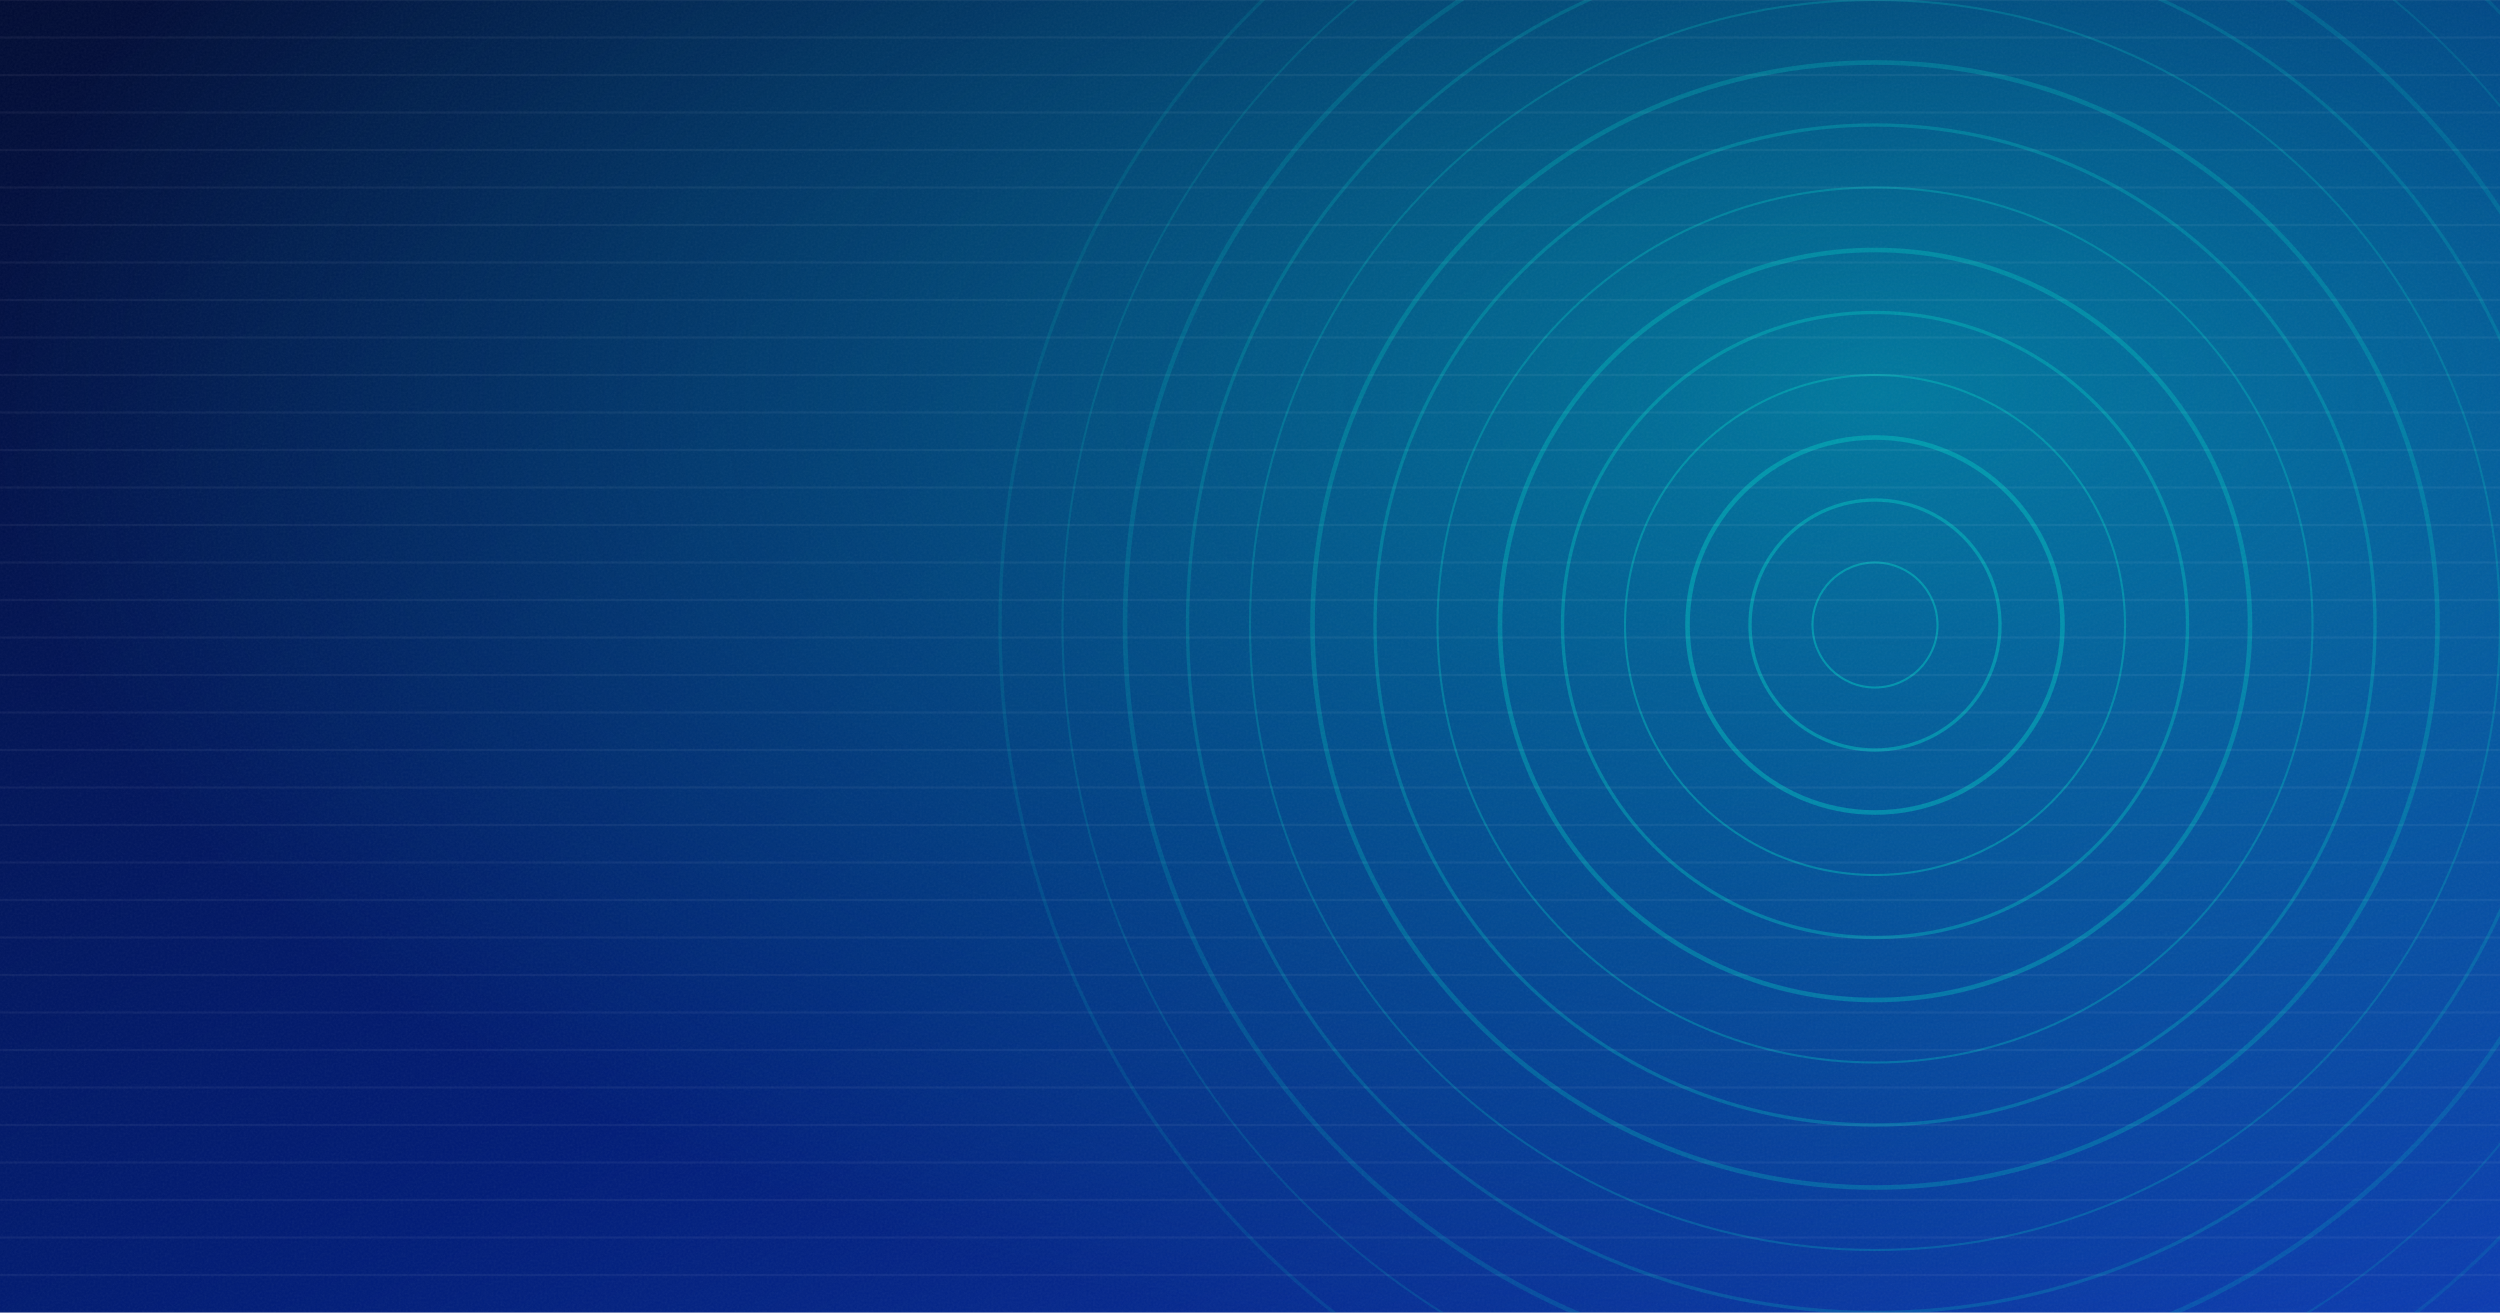
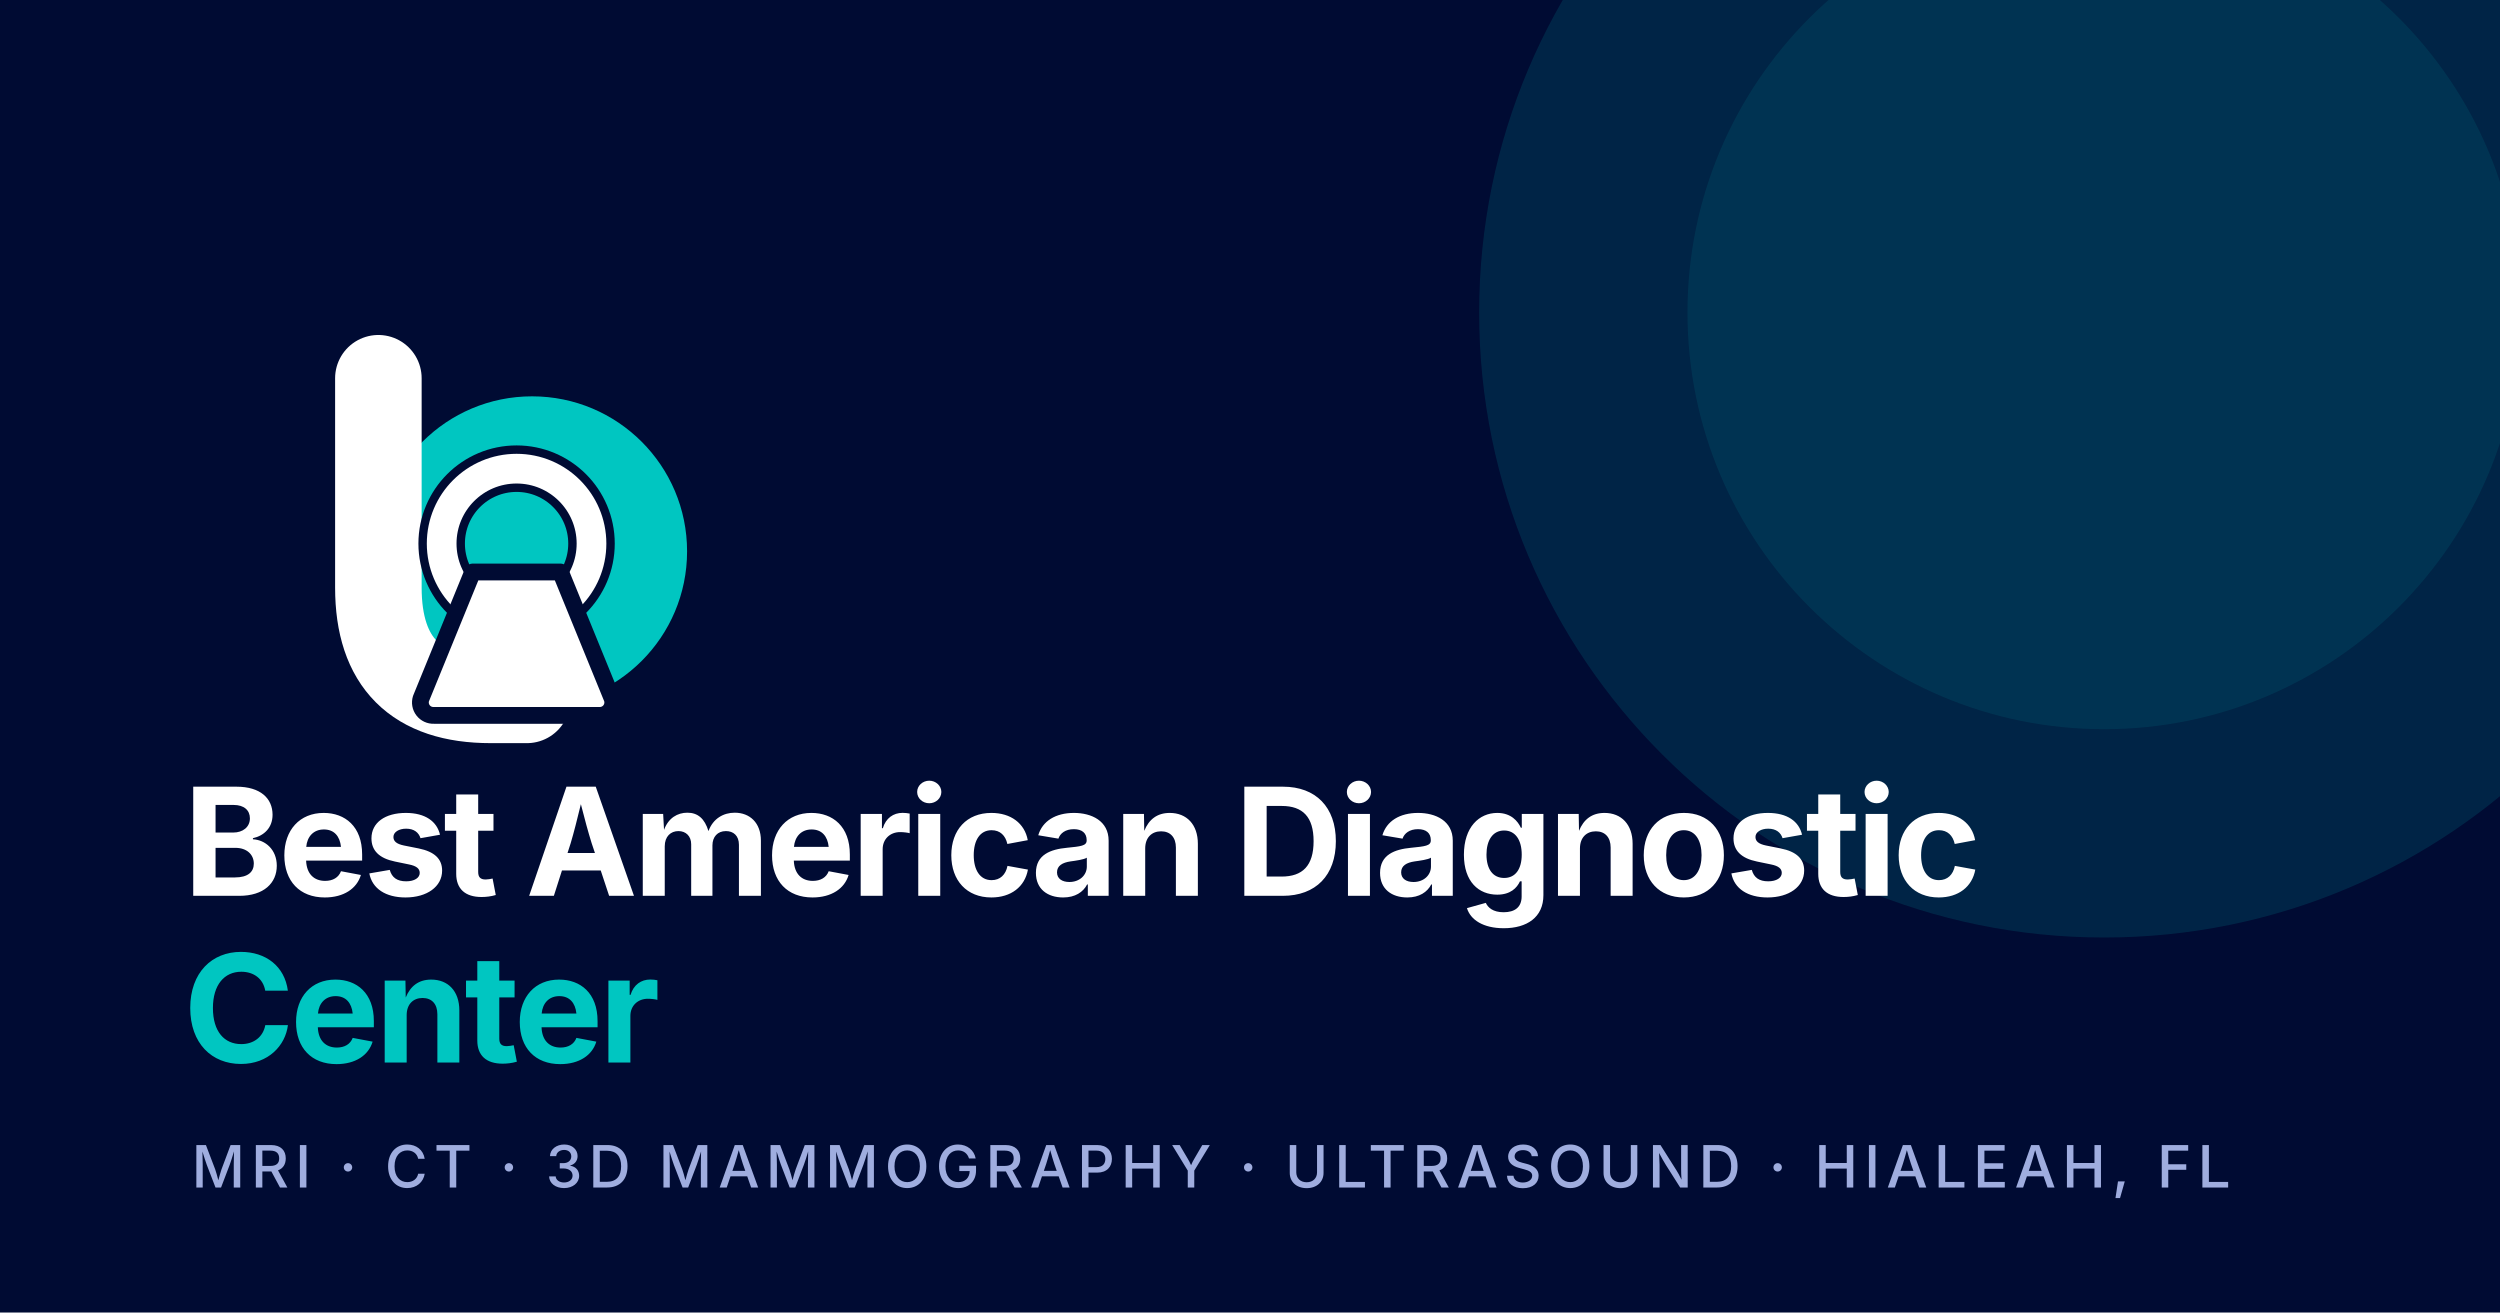
- <svg xmlns="http://www.w3.org/2000/svg" viewBox="0 0 1200 630" preserveAspectRatio="xMidYMid slice" role="img" aria-label="Best American Diagnostic">
-   <defs>
-     <linearGradient id="g99" x1="0" y1="0" x2="1" y2="1">
-       <stop offset="0" stop-color="#000B33" />
-       <stop offset="0.55" stop-color="#001C77" />
-       <stop offset="1" stop-color="#0B3AB0" />
-     </linearGradient>
-     <radialGradient id="r99" cx="0.75" cy="0.3" r="0.75">
-       <stop offset="0" stop-color="#00C6C1" stop-opacity="0.55" />
-       <stop offset="1" stop-color="#00C6C1" stop-opacity="0" />
-     </radialGradient>
-     <filter id="n99">
-       <feTurbulence type="fractalNoise" baseFrequency="0.9" numOctaves="3" />
-       <feColorMatrix type="saturate" values="0" />
-     </filter>
-   </defs>
-   <rect width="1200" height="630" fill="url(#g99)" />
-   <rect width="1200" height="630" fill="url(#r99)" />
-   <circle cx="900" cy="300" r="30" fill="none" stroke="#00C6C1" stroke-width="1.0" opacity="0.5" />
-   <circle cx="900" cy="300" r="60" fill="none" stroke="#00C6C1" stroke-width="1.6" opacity="0.471" />
-   <circle cx="900" cy="300" r="90" fill="none" stroke="#00C6C1" stroke-width="2.2" opacity="0.443" />
-   <circle cx="900" cy="300" r="120" fill="none" stroke="#00C6C1" stroke-width="1.0" opacity="0.414" />
-   <circle cx="900" cy="300" r="150" fill="none" stroke="#00C6C1" stroke-width="1.6" opacity="0.386" />
-   <circle cx="900" cy="300" r="180" fill="none" stroke="#00C6C1" stroke-width="2.2" opacity="0.357" />
-   <circle cx="900" cy="300" r="210" fill="none" stroke="#00C6C1" stroke-width="1.0" opacity="0.329" />
-   <circle cx="900" cy="300" r="240" fill="none" stroke="#00C6C1" stroke-width="1.6" opacity="0.3" />
-   <circle cx="900" cy="300" r="270" fill="none" stroke="#00C6C1" stroke-width="2.2" opacity="0.271" />
-   <circle cx="900" cy="300" r="300" fill="none" stroke="#00C6C1" stroke-width="1.0" opacity="0.243" />
-   <circle cx="900" cy="300" r="330" fill="none" stroke="#00C6C1" stroke-width="1.6" opacity="0.214" />
-   <circle cx="900" cy="300" r="360" fill="none" stroke="#00C6C1" stroke-width="2.2" opacity="0.186" />
-   <circle cx="900" cy="300" r="390" fill="none" stroke="#00C6C1" stroke-width="1.0" opacity="0.157" />
-   <circle cx="900" cy="300" r="420" fill="none" stroke="#00C6C1" stroke-width="1.6" opacity="0.129" />
-   <g transform="rotate(0 600.0 315.0)">
-     <line x1="0" y1="0" x2="1200" y2="0" stroke="#fff" stroke-width="1" opacity="0.05" />
-     <line x1="0" y1="18" x2="1200" y2="18" stroke="#fff" stroke-width="1" opacity="0.05" />
-     <line x1="0" y1="36" x2="1200" y2="36" stroke="#fff" stroke-width="1" opacity="0.05" />
-     <line x1="0" y1="54" x2="1200" y2="54" stroke="#fff" stroke-width="1" opacity="0.05" />
-     <line x1="0" y1="72" x2="1200" y2="72" stroke="#fff" stroke-width="1" opacity="0.05" />
-     <line x1="0" y1="90" x2="1200" y2="90" stroke="#fff" stroke-width="1" opacity="0.05" />
-     <line x1="0" y1="108" x2="1200" y2="108" stroke="#fff" stroke-width="1" opacity="0.05" />
-     <line x1="0" y1="126" x2="1200" y2="126" stroke="#fff" stroke-width="1" opacity="0.05" />
-     <line x1="0" y1="144" x2="1200" y2="144" stroke="#fff" stroke-width="1" opacity="0.05" />
-     <line x1="0" y1="162" x2="1200" y2="162" stroke="#fff" stroke-width="1" opacity="0.05" />
-     <line x1="0" y1="180" x2="1200" y2="180" stroke="#fff" stroke-width="1" opacity="0.05" />
-     <line x1="0" y1="198" x2="1200" y2="198" stroke="#fff" stroke-width="1" opacity="0.05" />
-     <line x1="0" y1="216" x2="1200" y2="216" stroke="#fff" stroke-width="1" opacity="0.05" />
-     <line x1="0" y1="234" x2="1200" y2="234" stroke="#fff" stroke-width="1" opacity="0.05" />
-     <line x1="0" y1="252" x2="1200" y2="252" stroke="#fff" stroke-width="1" opacity="0.05" />
-     <line x1="0" y1="270" x2="1200" y2="270" stroke="#fff" stroke-width="1" opacity="0.05" />
-     <line x1="0" y1="288" x2="1200" y2="288" stroke="#fff" stroke-width="1" opacity="0.05" />
-     <line x1="0" y1="306" x2="1200" y2="306" stroke="#fff" stroke-width="1" opacity="0.05" />
-     <line x1="0" y1="324" x2="1200" y2="324" stroke="#fff" stroke-width="1" opacity="0.05" />
-     <line x1="0" y1="342" x2="1200" y2="342" stroke="#fff" stroke-width="1" opacity="0.05" />
-     <line x1="0" y1="360" x2="1200" y2="360" stroke="#fff" stroke-width="1" opacity="0.05" />
-     <line x1="0" y1="378" x2="1200" y2="378" stroke="#fff" stroke-width="1" opacity="0.05" />
-     <line x1="0" y1="396" x2="1200" y2="396" stroke="#fff" stroke-width="1" opacity="0.05" />
-     <line x1="0" y1="414" x2="1200" y2="414" stroke="#fff" stroke-width="1" opacity="0.05" />
-     <line x1="0" y1="432" x2="1200" y2="432" stroke="#fff" stroke-width="1" opacity="0.05" />
-     <line x1="0" y1="450" x2="1200" y2="450" stroke="#fff" stroke-width="1" opacity="0.05" />
-     <line x1="0" y1="468" x2="1200" y2="468" stroke="#fff" stroke-width="1" opacity="0.05" />
-     <line x1="0" y1="486" x2="1200" y2="486" stroke="#fff" stroke-width="1" opacity="0.05" />
-     <line x1="0" y1="504" x2="1200" y2="504" stroke="#fff" stroke-width="1" opacity="0.05" />
-     <line x1="0" y1="522" x2="1200" y2="522" stroke="#fff" stroke-width="1" opacity="0.05" />
-     <line x1="0" y1="540" x2="1200" y2="540" stroke="#fff" stroke-width="1" opacity="0.05" />
-     <line x1="0" y1="558" x2="1200" y2="558" stroke="#fff" stroke-width="1" opacity="0.05" />
-     <line x1="0" y1="576" x2="1200" y2="576" stroke="#fff" stroke-width="1" opacity="0.05" />
-     <line x1="0" y1="594" x2="1200" y2="594" stroke="#fff" stroke-width="1" opacity="0.05" />
-     <line x1="0" y1="612" x2="1200" y2="612" stroke="#fff" stroke-width="1" opacity="0.05" />
+ <svg xmlns="http://www.w3.org/2000/svg" viewBox="0 0 1200 630" role="img" aria-label="Best American Diagnostic Center">
+   <rect width="1200" height="630" fill="#000B33" />
+   <circle cx="1010" cy="150" r="300" fill="#00C6C1" opacity=".14" />
+   <circle cx="1010" cy="150" r="200" fill="#00C6C1" opacity=".10" />
+   <g transform="translate(88 96) scale(0.62)">
+     <circle cx="270" cy="272" r="120" fill="#00C6C1" />
+     <path d="M151 138 V300 Q151 387 238 387 H266" fill="none" stroke="#FFFFFF" stroke-width="67" stroke-linecap="round" />
+     <circle cx="258" cy="266" r="58" fill="none" stroke="#000B33" stroke-width="36" />
+     <circle cx="258" cy="266" r="58" fill="none" stroke="#FFFFFF" stroke-width="23" />
+     <path d="M224 288 H292 L332 386 A10 10 0 0 1 322 399 H194 A10 10 0 0 1 184 386 Z" fill="#FFFFFF" stroke="#000B33" stroke-width="13" stroke-linejoin="round" />
  </g>
-   <rect width="1200" height="630" filter="url(#n99)" opacity="0.06" />
+   <g font-family="Inter Tight, Inter, Helvetica Neue, Arial, sans-serif" fill="#FFFFFF" letter-spacing="-2">
+     <text x="88" y="430" font-size="72" font-weight="700">Best American Diagnostic</text>
+     <text x="88" y="510" font-size="72" font-weight="700" fill="#00C6C1">Center</text>
+     <text x="92" y="570" font-size="28" font-weight="500" fill="#9FADDF" letter-spacing="3">
+       MRI · CT · 3D MAMMOGRAPHY · ULTRASOUND · HIALEAH, FL</text>
+   </g>
</svg>
